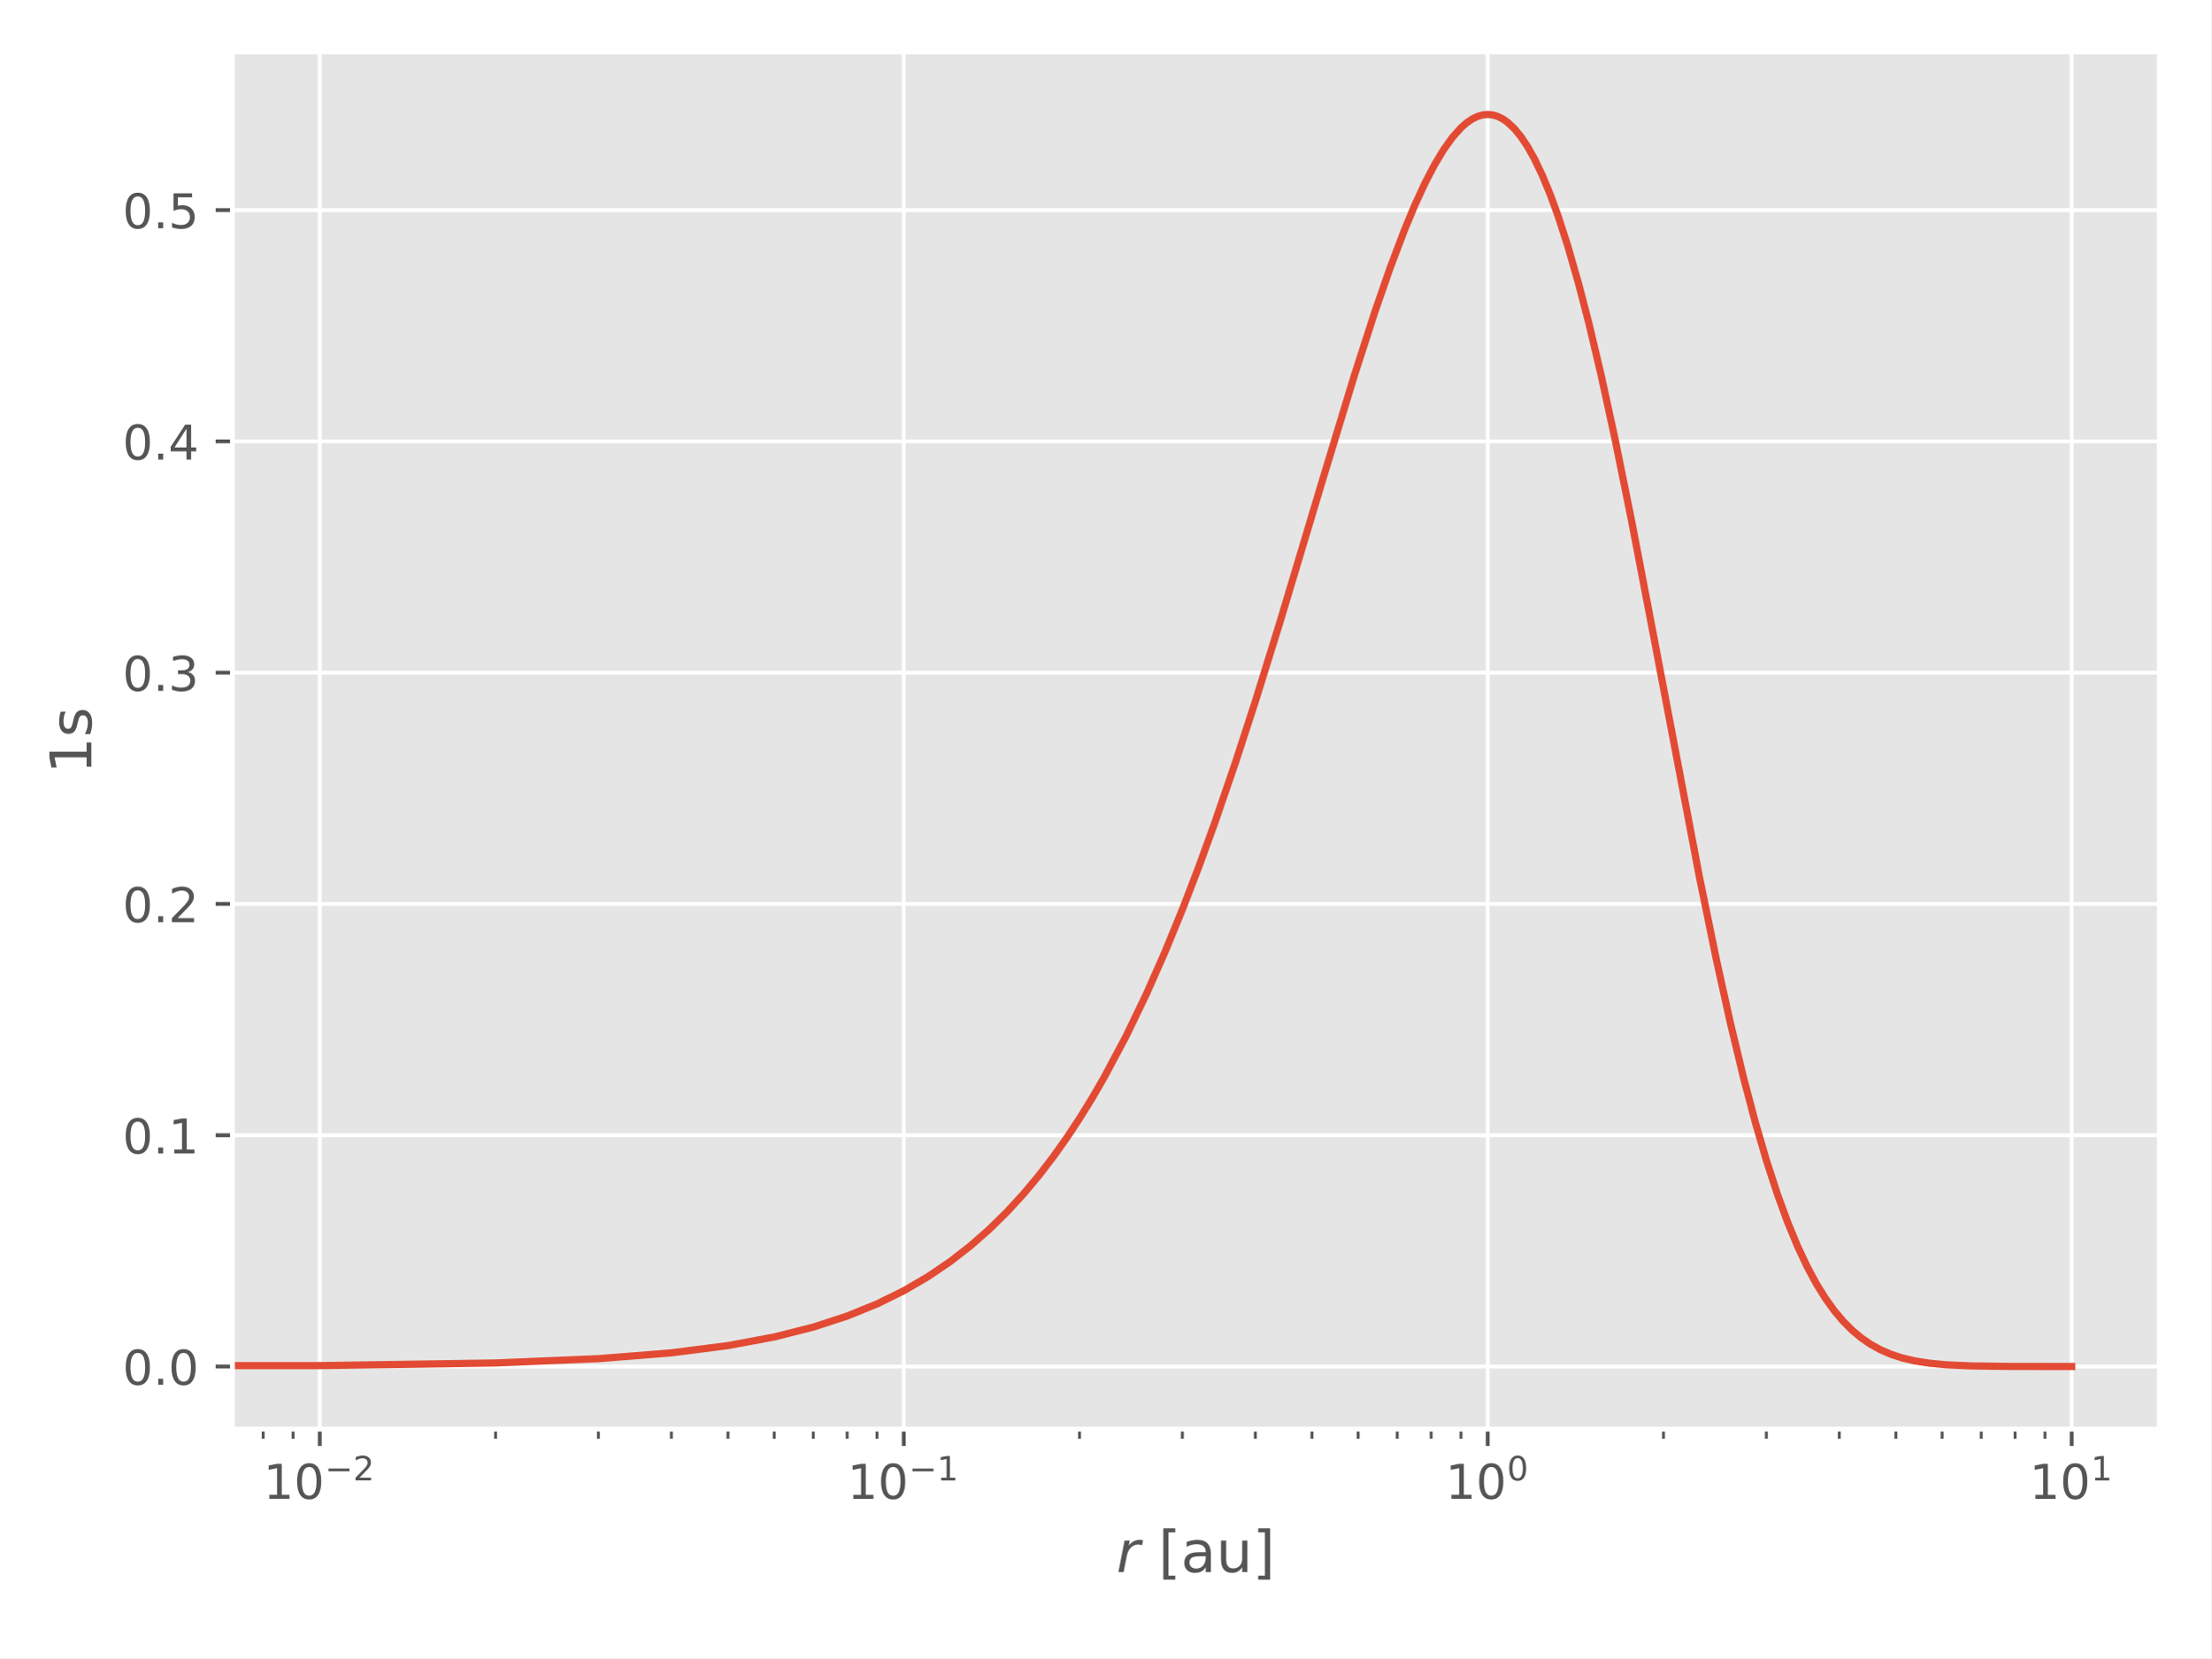
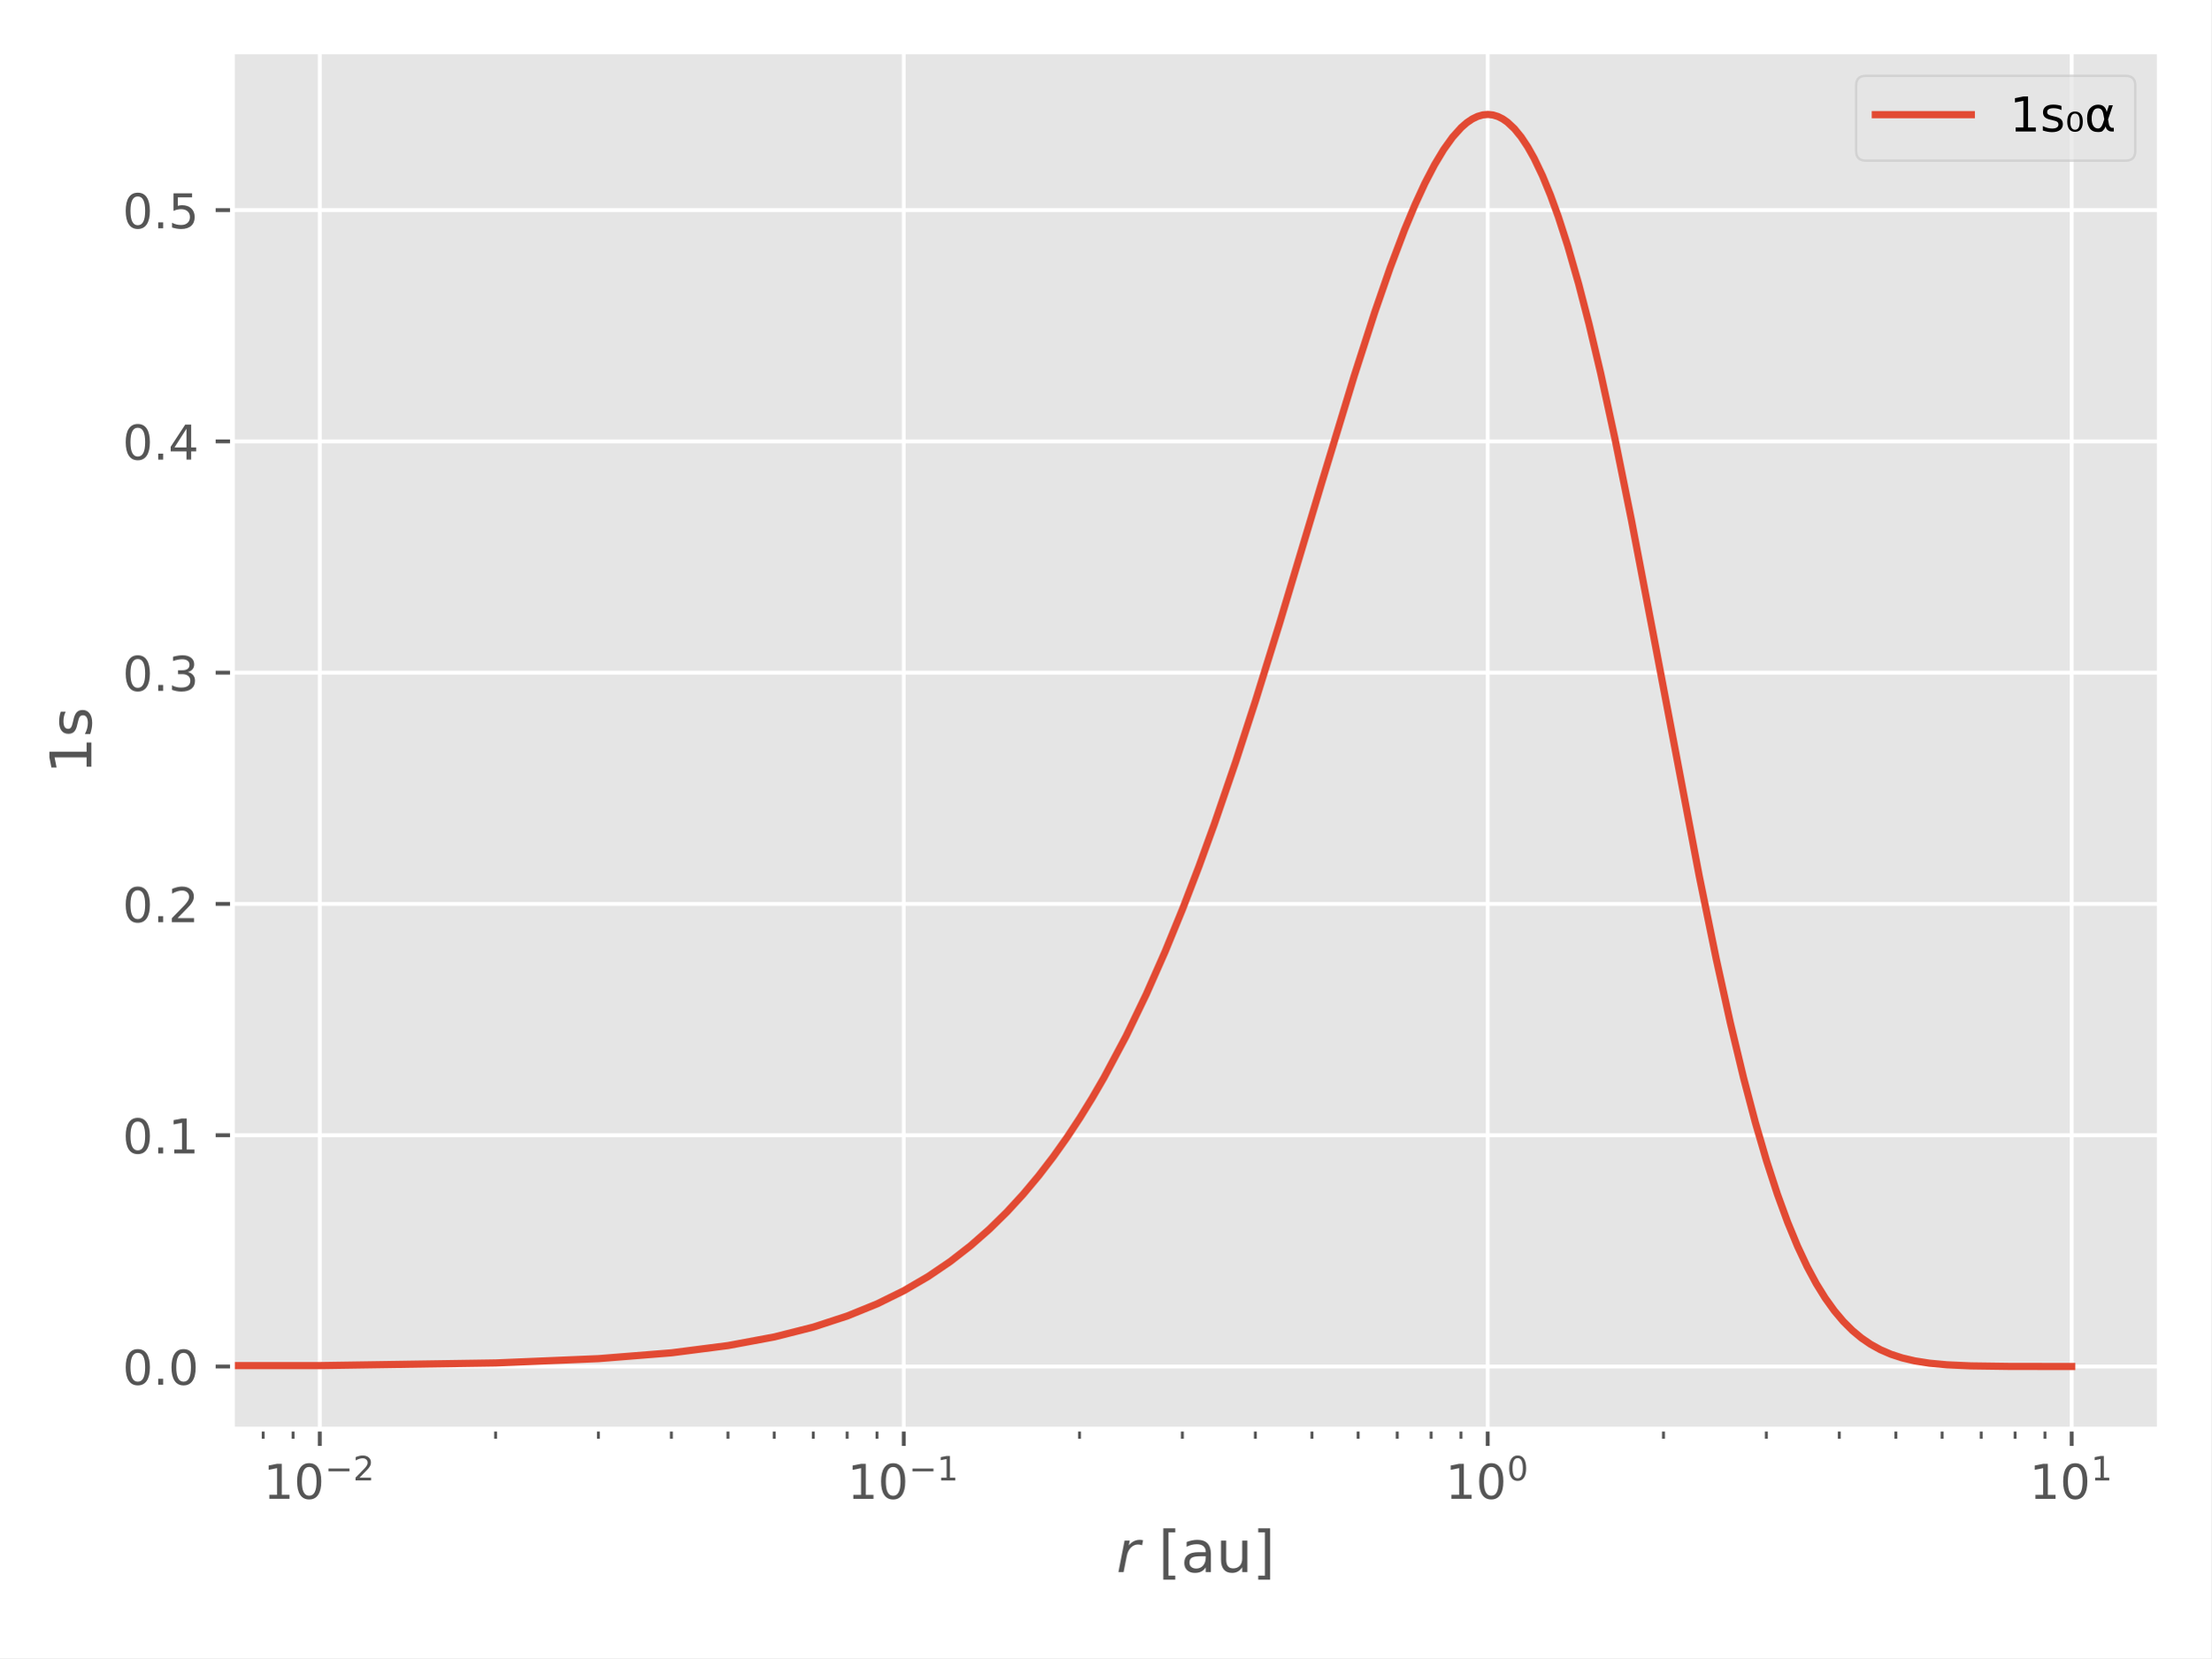
<svg xmlns="http://www.w3.org/2000/svg" xmlns:xlink="http://www.w3.org/1999/xlink" height="345.6pt" version="1.1" viewBox="0 0 460.8 345.6" width="460.8pt">
  <defs>
    <style type="text/css">
*{stroke-linecap:butt;stroke-linejoin:round;}
  </style>
  </defs>
  <g id="figure_1">
    <g id="patch_1">
      <path d="M 0 345.6  L 460.8 345.6  L 460.8 0  L 0 0  z " style="fill:#ffffff;" />
    </g>
    <g id="axes_1">
      <g id="patch_2">
        <path d="M 48.44 297.875  L 450 297.875  L 450 10.8  L 48.44 10.8  z " style="fill:#e5e5e5;" />
      </g>
      <g id="matplotlib.axis_1">
        <g id="xtick_1">
          <g id="line2d_1">
-             <path clip-path="url(#pd62b3d86e5)" d="M 66.64 297.875  L 66.64 10.8  " style="fill:none;stroke:#ffffff;stroke-linecap:square;stroke-width:0.8;" />
+             <path clip-path="url(#p623c0e02ce)" d="M 66.64 297.875  L 66.64 10.8  " style="fill:none;stroke:#ffffff;stroke-linecap:square;stroke-width:0.8;" />
          </g>
          <g id="line2d_2">
            <defs>
-               <path d="M 0 0  L 0 3.5  " id="m7429fa6e79" style="stroke:#555555;stroke-width:0.8;" />
-             </defs>
-             <g>
-               <use style="fill:#555555;stroke:#555555;stroke-width:0.8;" x="66.64" xlink:href="#m7429fa6e79" y="297.875" />
+               <path d="M 0 0  L 0 3.5  " id="m6a46d44a61" style="stroke:#555555;stroke-width:0.8;" />
+             </defs>
+             <g>
+               <use style="fill:#555555;stroke:#555555;stroke-width:0.8;" x="66.64" xlink:href="#m6a46d44a61" y="297.875" />
            </g>
          </g>
          <g id="text_1">
            <defs>
              <path d="M 12.406 8.297  L 28.516 8.297  L 28.516 63.922  L 10.984 60.406  L 10.984 69.391  L 28.422 72.906  L 38.281 72.906  L 38.281 8.297  L 54.391 8.297  L 54.391 0  L 12.406 0  z " id="DejaVuSans-49" />
              <path d="M 31.781 66.406  Q 24.172 66.406 20.328 58.906  Q 16.5 51.422 16.5 36.375  Q 16.5 21.391 20.328 13.891  Q 24.172 6.391 31.781 6.391  Q 39.453 6.391 43.281 13.891  Q 47.125 21.391 47.125 36.375  Q 47.125 51.422 43.281 58.906  Q 39.453 66.406 31.781 66.406  z M 31.781 74.219  Q 44.047 74.219 50.516 64.516  Q 56.984 54.828 56.984 36.375  Q 56.984 17.969 50.516 8.266  Q 44.047 -1.422 31.781 -1.422  Q 19.531 -1.422 13.062 8.266  Q 6.594 17.969 6.594 36.375  Q 6.594 54.828 13.062 64.516  Q 19.531 74.219 31.781 74.219  z " id="DejaVuSans-48" />
              <path d="M 10.594 35.5  L 73.188 35.5  L 73.188 27.203  L 10.594 27.203  z " id="DejaVuSans-8722" />
              <path d="M 19.188 8.297  L 53.609 8.297  L 53.609 0  L 7.328 0  L 7.328 8.297  Q 12.938 14.109 22.625 23.891  Q 32.328 33.688 34.812 36.531  Q 39.547 41.844 41.422 45.531  Q 43.312 49.219 43.312 52.781  Q 43.312 58.594 39.234 62.25  Q 35.156 65.922 28.609 65.922  Q 23.969 65.922 18.812 64.312  Q 13.672 62.703 7.812 59.422  L 7.812 69.391  Q 13.766 71.781 18.938 73  Q 24.125 74.219 28.422 74.219  Q 39.75 74.219 46.484 68.547  Q 53.219 62.891 53.219 53.422  Q 53.219 48.922 51.531 44.891  Q 49.859 40.875 45.406 35.406  Q 44.188 33.984 37.641 27.219  Q 31.109 20.453 19.188 8.297  z " id="DejaVuSans-50" />
            </defs>
            <g style="fill:#555555;" transform="translate(54.88985 312.4739)scale(0.1 -0.1)">
              <use transform="translate(0 0.765625)" xlink:href="#DejaVuSans-49" />
              <use transform="translate(63.62305 0.765625)" xlink:href="#DejaVuSans-48" />
              <use transform="translate(128.2031 39.04688)scale(0.7)" xlink:href="#DejaVuSans-8722" />
              <use transform="translate(186.8555 39.04688)scale(0.7)" xlink:href="#DejaVuSans-50" />
            </g>
          </g>
        </g>
        <g id="xtick_2">
          <g id="line2d_3">
-             <path clip-path="url(#pd62b3d86e5)" d="M 188.342 297.875  L 188.342 10.8  " style="fill:none;stroke:#ffffff;stroke-linecap:square;stroke-width:0.8;" />
+             <path clip-path="url(#p623c0e02ce)" d="M 188.342 297.875  L 188.342 10.8  " style="fill:none;stroke:#ffffff;stroke-linecap:square;stroke-width:0.8;" />
          </g>
          <g id="line2d_4">
            <g>
-               <use style="fill:#555555;stroke:#555555;stroke-width:0.8;" x="188.342" xlink:href="#m7429fa6e79" y="297.875" />
+               <use style="fill:#555555;stroke:#555555;stroke-width:0.8;" x="188.342" xlink:href="#m6a46d44a61" y="297.875" />
            </g>
          </g>
          <g id="text_2">
            <g style="fill:#555555;" transform="translate(176.5923 312.4739)scale(0.1 -0.1)">
              <use transform="translate(0 0.684375)" xlink:href="#DejaVuSans-49" />
              <use transform="translate(63.62305 0.684375)" xlink:href="#DejaVuSans-48" />
              <use transform="translate(128.2031 38.96563)scale(0.7)" xlink:href="#DejaVuSans-8722" />
              <use transform="translate(186.8555 38.96563)scale(0.7)" xlink:href="#DejaVuSans-49" />
            </g>
          </g>
        </g>
        <g id="xtick_3">
          <g id="line2d_5">
-             <path clip-path="url(#pd62b3d86e5)" d="M 310.045 297.875  L 310.045 10.8  " style="fill:none;stroke:#ffffff;stroke-linecap:square;stroke-width:0.8;" />
+             <path clip-path="url(#p623c0e02ce)" d="M 310.045 297.875  L 310.045 10.8  " style="fill:none;stroke:#ffffff;stroke-linecap:square;stroke-width:0.8;" />
          </g>
          <g id="line2d_6">
            <g>
-               <use style="fill:#555555;stroke:#555555;stroke-width:0.8;" x="310.045" xlink:href="#m7429fa6e79" y="297.875" />
+               <use style="fill:#555555;stroke:#555555;stroke-width:0.8;" x="310.045" xlink:href="#m6a46d44a61" y="297.875" />
            </g>
          </g>
          <g id="text_3">
            <g style="fill:#555555;" transform="translate(301.2448 312.4739)scale(0.1 -0.1)">
              <use transform="translate(0 0.765625)" xlink:href="#DejaVuSans-49" />
              <use transform="translate(63.62305 0.765625)" xlink:href="#DejaVuSans-48" />
              <use transform="translate(128.2031 39.04688)scale(0.7)" xlink:href="#DejaVuSans-48" />
            </g>
          </g>
        </g>
        <g id="xtick_4">
          <g id="line2d_7">
-             <path clip-path="url(#pd62b3d86e5)" d="M 431.747 297.875  L 431.747 10.8  " style="fill:none;stroke:#ffffff;stroke-linecap:square;stroke-width:0.8;" />
+             <path clip-path="url(#p623c0e02ce)" d="M 431.747 297.875  L 431.747 10.8  " style="fill:none;stroke:#ffffff;stroke-linecap:square;stroke-width:0.8;" />
          </g>
          <g id="line2d_8">
            <g>
-               <use style="fill:#555555;stroke:#555555;stroke-width:0.8;" x="431.747" xlink:href="#m7429fa6e79" y="297.875" />
+               <use style="fill:#555555;stroke:#555555;stroke-width:0.8;" x="431.747" xlink:href="#m6a46d44a61" y="297.875" />
            </g>
          </g>
          <g id="text_4">
            <g style="fill:#555555;" transform="translate(422.9473 312.4739)scale(0.1 -0.1)">
              <use transform="translate(0 0.684375)" xlink:href="#DejaVuSans-49" />
              <use transform="translate(63.62305 0.684375)" xlink:href="#DejaVuSans-48" />
              <use transform="translate(128.2031 38.96563)scale(0.7)" xlink:href="#DejaVuSans-49" />
            </g>
          </g>
        </g>
        <g id="xtick_5">
          <g id="line2d_9">
            <defs>
-               <path d="M 0 0  L 0 2  " id="m5a3685d565" style="stroke:#555555;stroke-width:0.6;" />
-             </defs>
-             <g>
-               <use style="fill:#555555;stroke:#555555;stroke-width:0.6;" x="54.846" xlink:href="#m5a3685d565" y="297.875" />
+               <path d="M 0 0  L 0 2  " id="m96c98c1417" style="stroke:#555555;stroke-width:0.6;" />
+             </defs>
+             <g>
+               <use style="fill:#555555;stroke:#555555;stroke-width:0.6;" x="54.846" xlink:href="#m96c98c1417" y="297.875" />
            </g>
          </g>
        </g>
        <g id="xtick_6">
          <g id="line2d_10">
            <g>
-               <use style="fill:#555555;stroke:#555555;stroke-width:0.6;" x="61.071" xlink:href="#m5a3685d565" y="297.875" />
+               <use style="fill:#555555;stroke:#555555;stroke-width:0.6;" x="61.071" xlink:href="#m96c98c1417" y="297.875" />
            </g>
          </g>
        </g>
        <g id="xtick_7">
          <g id="line2d_11">
            <g>
-               <use style="fill:#555555;stroke:#555555;stroke-width:0.6;" x="103.276" xlink:href="#m5a3685d565" y="297.875" />
+               <use style="fill:#555555;stroke:#555555;stroke-width:0.6;" x="103.276" xlink:href="#m96c98c1417" y="297.875" />
            </g>
          </g>
        </g>
        <g id="xtick_8">
          <g id="line2d_12">
            <g>
-               <use style="fill:#555555;stroke:#555555;stroke-width:0.6;" x="124.707" xlink:href="#m5a3685d565" y="297.875" />
+               <use style="fill:#555555;stroke:#555555;stroke-width:0.6;" x="124.707" xlink:href="#m96c98c1417" y="297.875" />
            </g>
          </g>
        </g>
        <g id="xtick_9">
          <g id="line2d_13">
            <g>
-               <use style="fill:#555555;stroke:#555555;stroke-width:0.6;" x="139.912" xlink:href="#m5a3685d565" y="297.875" />
+               <use style="fill:#555555;stroke:#555555;stroke-width:0.6;" x="139.912" xlink:href="#m96c98c1417" y="297.875" />
            </g>
          </g>
        </g>
        <g id="xtick_10">
          <g id="line2d_14">
            <g>
-               <use style="fill:#555555;stroke:#555555;stroke-width:0.6;" x="151.706" xlink:href="#m5a3685d565" y="297.875" />
+               <use style="fill:#555555;stroke:#555555;stroke-width:0.6;" x="151.706" xlink:href="#m96c98c1417" y="297.875" />
            </g>
          </g>
        </g>
        <g id="xtick_11">
          <g id="line2d_15">
            <g>
-               <use style="fill:#555555;stroke:#555555;stroke-width:0.6;" x="161.343" xlink:href="#m5a3685d565" y="297.875" />
+               <use style="fill:#555555;stroke:#555555;stroke-width:0.6;" x="161.343" xlink:href="#m96c98c1417" y="297.875" />
            </g>
          </g>
        </g>
        <g id="xtick_12">
          <g id="line2d_16">
            <g>
-               <use style="fill:#555555;stroke:#555555;stroke-width:0.6;" x="169.49" xlink:href="#m5a3685d565" y="297.875" />
+               <use style="fill:#555555;stroke:#555555;stroke-width:0.6;" x="169.49" xlink:href="#m96c98c1417" y="297.875" />
            </g>
          </g>
        </g>
        <g id="xtick_13">
          <g id="line2d_17">
            <g>
-               <use style="fill:#555555;stroke:#555555;stroke-width:0.6;" x="176.548" xlink:href="#m5a3685d565" y="297.875" />
+               <use style="fill:#555555;stroke:#555555;stroke-width:0.6;" x="176.548" xlink:href="#m96c98c1417" y="297.875" />
            </g>
          </g>
        </g>
        <g id="xtick_14">
          <g id="line2d_18">
            <g>
-               <use style="fill:#555555;stroke:#555555;stroke-width:0.6;" x="182.774" xlink:href="#m5a3685d565" y="297.875" />
+               <use style="fill:#555555;stroke:#555555;stroke-width:0.6;" x="182.774" xlink:href="#m96c98c1417" y="297.875" />
            </g>
          </g>
        </g>
        <g id="xtick_15">
          <g id="line2d_19">
            <g>
-               <use style="fill:#555555;stroke:#555555;stroke-width:0.6;" x="224.978" xlink:href="#m5a3685d565" y="297.875" />
+               <use style="fill:#555555;stroke:#555555;stroke-width:0.6;" x="224.978" xlink:href="#m96c98c1417" y="297.875" />
            </g>
          </g>
        </g>
        <g id="xtick_16">
          <g id="line2d_20">
            <g>
-               <use style="fill:#555555;stroke:#555555;stroke-width:0.6;" x="246.409" xlink:href="#m5a3685d565" y="297.875" />
+               <use style="fill:#555555;stroke:#555555;stroke-width:0.6;" x="246.409" xlink:href="#m96c98c1417" y="297.875" />
            </g>
          </g>
        </g>
        <g id="xtick_17">
          <g id="line2d_21">
            <g>
-               <use style="fill:#555555;stroke:#555555;stroke-width:0.6;" x="261.615" xlink:href="#m5a3685d565" y="297.875" />
+               <use style="fill:#555555;stroke:#555555;stroke-width:0.6;" x="261.615" xlink:href="#m96c98c1417" y="297.875" />
            </g>
          </g>
        </g>
        <g id="xtick_18">
          <g id="line2d_22">
            <g>
-               <use style="fill:#555555;stroke:#555555;stroke-width:0.6;" x="273.409" xlink:href="#m5a3685d565" y="297.875" />
+               <use style="fill:#555555;stroke:#555555;stroke-width:0.6;" x="273.409" xlink:href="#m96c98c1417" y="297.875" />
            </g>
          </g>
        </g>
        <g id="xtick_19">
          <g id="line2d_23">
            <g>
-               <use style="fill:#555555;stroke:#555555;stroke-width:0.6;" x="283.045" xlink:href="#m5a3685d565" y="297.875" />
+               <use style="fill:#555555;stroke:#555555;stroke-width:0.6;" x="283.045" xlink:href="#m96c98c1417" y="297.875" />
            </g>
          </g>
        </g>
        <g id="xtick_20">
          <g id="line2d_24">
            <g>
-               <use style="fill:#555555;stroke:#555555;stroke-width:0.6;" x="291.193" xlink:href="#m5a3685d565" y="297.875" />
+               <use style="fill:#555555;stroke:#555555;stroke-width:0.6;" x="291.193" xlink:href="#m96c98c1417" y="297.875" />
            </g>
          </g>
        </g>
        <g id="xtick_21">
          <g id="line2d_25">
            <g>
-               <use style="fill:#555555;stroke:#555555;stroke-width:0.6;" x="298.251" xlink:href="#m5a3685d565" y="297.875" />
+               <use style="fill:#555555;stroke:#555555;stroke-width:0.6;" x="298.251" xlink:href="#m96c98c1417" y="297.875" />
            </g>
          </g>
        </g>
        <g id="xtick_22">
          <g id="line2d_26">
            <g>
-               <use style="fill:#555555;stroke:#555555;stroke-width:0.6;" x="304.476" xlink:href="#m5a3685d565" y="297.875" />
+               <use style="fill:#555555;stroke:#555555;stroke-width:0.6;" x="304.476" xlink:href="#m96c98c1417" y="297.875" />
            </g>
          </g>
        </g>
        <g id="xtick_23">
          <g id="line2d_27">
            <g>
-               <use style="fill:#555555;stroke:#555555;stroke-width:0.6;" x="346.681" xlink:href="#m5a3685d565" y="297.875" />
+               <use style="fill:#555555;stroke:#555555;stroke-width:0.6;" x="346.681" xlink:href="#m96c98c1417" y="297.875" />
            </g>
          </g>
        </g>
        <g id="xtick_24">
          <g id="line2d_28">
            <g>
-               <use style="fill:#555555;stroke:#555555;stroke-width:0.6;" x="368.112" xlink:href="#m5a3685d565" y="297.875" />
+               <use style="fill:#555555;stroke:#555555;stroke-width:0.6;" x="368.112" xlink:href="#m96c98c1417" y="297.875" />
            </g>
          </g>
        </g>
        <g id="xtick_25">
          <g id="line2d_29">
            <g>
-               <use style="fill:#555555;stroke:#555555;stroke-width:0.6;" x="383.317" xlink:href="#m5a3685d565" y="297.875" />
+               <use style="fill:#555555;stroke:#555555;stroke-width:0.6;" x="383.317" xlink:href="#m96c98c1417" y="297.875" />
            </g>
          </g>
        </g>
        <g id="xtick_26">
          <g id="line2d_30">
            <g>
-               <use style="fill:#555555;stroke:#555555;stroke-width:0.6;" x="395.111" xlink:href="#m5a3685d565" y="297.875" />
+               <use style="fill:#555555;stroke:#555555;stroke-width:0.6;" x="395.111" xlink:href="#m96c98c1417" y="297.875" />
            </g>
          </g>
        </g>
        <g id="xtick_27">
          <g id="line2d_31">
            <g>
-               <use style="fill:#555555;stroke:#555555;stroke-width:0.6;" x="404.748" xlink:href="#m5a3685d565" y="297.875" />
+               <use style="fill:#555555;stroke:#555555;stroke-width:0.6;" x="404.748" xlink:href="#m96c98c1417" y="297.875" />
            </g>
          </g>
        </g>
        <g id="xtick_28">
          <g id="line2d_32">
            <g>
-               <use style="fill:#555555;stroke:#555555;stroke-width:0.6;" x="412.895" xlink:href="#m5a3685d565" y="297.875" />
+               <use style="fill:#555555;stroke:#555555;stroke-width:0.6;" x="412.895" xlink:href="#m96c98c1417" y="297.875" />
            </g>
          </g>
        </g>
        <g id="xtick_29">
          <g id="line2d_33">
            <g>
-               <use style="fill:#555555;stroke:#555555;stroke-width:0.6;" x="419.953" xlink:href="#m5a3685d565" y="297.875" />
+               <use style="fill:#555555;stroke:#555555;stroke-width:0.6;" x="419.953" xlink:href="#m96c98c1417" y="297.875" />
            </g>
          </g>
        </g>
        <g id="xtick_30">
          <g id="line2d_34">
            <g>
-               <use style="fill:#555555;stroke:#555555;stroke-width:0.6;" x="426.178" xlink:href="#m5a3685d565" y="297.875" />
+               <use style="fill:#555555;stroke:#555555;stroke-width:0.6;" x="426.178" xlink:href="#m96c98c1417" y="297.875" />
            </g>
          </g>
        </g>
        <g id="text_5">
          <defs>
            <path d="M 44.578 46.391  Q 43.219 47.125 41.453 47.516  Q 39.703 47.906 37.703 47.906  Q 30.516 47.906 25.141 42.453  Q 19.781 37.016 18.016 27.875  L 12.5 0  L 3.516 0  L 14.203 54.688  L 23.188 54.688  L 21.484 46.188  Q 25.047 50.922 30 53.453  Q 34.969 56 40.578 56  Q 42.047 56 43.453 55.828  Q 44.875 55.672 46.297 55.281  z " id="DejaVuSans-Oblique-114" />
            <path id="DejaVuSans-32" />
            <path d="M 8.594 75.984  L 29.297 75.984  L 29.297 69  L 17.578 69  L 17.578 -6.203  L 29.297 -6.203  L 29.297 -13.188  L 8.594 -13.188  z " id="DejaVuSans-91" />
            <path d="M 34.281 27.484  Q 23.391 27.484 19.188 25  Q 14.984 22.516 14.984 16.5  Q 14.984 11.719 18.141 8.906  Q 21.297 6.109 26.703 6.109  Q 34.188 6.109 38.703 11.406  Q 43.219 16.703 43.219 25.484  L 43.219 27.484  z M 52.203 31.203  L 52.203 0  L 43.219 0  L 43.219 8.297  Q 40.141 3.328 35.547 0.953  Q 30.953 -1.422 24.312 -1.422  Q 15.922 -1.422 10.953 3.297  Q 6 8.016 6 15.922  Q 6 25.141 12.172 29.828  Q 18.359 34.516 30.609 34.516  L 43.219 34.516  L 43.219 35.406  Q 43.219 41.609 39.141 45  Q 35.062 48.391 27.688 48.391  Q 23 48.391 18.547 47.266  Q 14.109 46.141 10.016 43.891  L 10.016 52.203  Q 14.938 54.109 19.578 55.047  Q 24.219 56 28.609 56  Q 40.484 56 46.344 49.844  Q 52.203 43.703 52.203 31.203  z " id="DejaVuSans-97" />
            <path d="M 8.5 21.578  L 8.5 54.688  L 17.484 54.688  L 17.484 21.922  Q 17.484 14.156 20.5 10.266  Q 23.531 6.391 29.594 6.391  Q 36.859 6.391 41.078 11.031  Q 45.312 15.672 45.312 23.688  L 45.312 54.688  L 54.297 54.688  L 54.297 0  L 45.312 0  L 45.312 8.406  Q 42.047 3.422 37.719 1  Q 33.406 -1.422 27.688 -1.422  Q 18.266 -1.422 13.375 4.438  Q 8.5 10.297 8.5 21.578  z M 31.109 56  z " id="DejaVuSans-117" />
            <path d="M 30.422 75.984  L 30.422 -13.188  L 9.719 -13.188  L 9.719 -6.203  L 21.391 -6.203  L 21.391 69  L 9.719 69  L 9.719 75.984  z " id="DejaVuSans-93" />
          </defs>
          <g style="fill:#555555;" transform="translate(232.66 327.6717)scale(0.12 -0.12)">
            <use transform="translate(0 0.015625)" xlink:href="#DejaVuSans-Oblique-114" />
            <use transform="translate(41.11328 0.015625)" xlink:href="#DejaVuSans-32" />
            <use transform="translate(72.90039 0.015625)" xlink:href="#DejaVuSans-91" />
            <use transform="translate(111.9141 0.015625)" xlink:href="#DejaVuSans-97" />
            <use transform="translate(173.1934 0.015625)" xlink:href="#DejaVuSans-117" />
            <use transform="translate(236.5723 0.015625)" xlink:href="#DejaVuSans-93" />
          </g>
        </g>
      </g>
      <g id="matplotlib.axis_2">
        <g id="ytick_1">
          <g id="line2d_35">
-             <path clip-path="url(#pd62b3d86e5)" d="M 48.44 284.827  L 450 284.827  " style="fill:none;stroke:#ffffff;stroke-linecap:square;stroke-width:0.8;" />
+             <path clip-path="url(#p623c0e02ce)" d="M 48.44 284.827  L 450 284.827  " style="fill:none;stroke:#ffffff;stroke-linecap:square;stroke-width:0.8;" />
          </g>
          <g id="line2d_36">
            <defs>
-               <path d="M 0 0  L -3.5 0  " id="mc17f3d3760" style="stroke:#555555;stroke-width:0.8;" />
-             </defs>
-             <g>
-               <use style="fill:#555555;stroke:#555555;stroke-width:0.8;" x="48.44" xlink:href="#mc17f3d3760" y="284.827" />
+               <path d="M 0 0  L -3.5 0  " id="md4182794d0" style="stroke:#555555;stroke-width:0.8;" />
+             </defs>
+             <g>
+               <use style="fill:#555555;stroke:#555555;stroke-width:0.8;" x="48.44" xlink:href="#md4182794d0" y="284.827" />
            </g>
          </g>
          <g id="text_6">
            <defs>
              <path d="M 10.688 12.406  L 21 12.406  L 21 0  L 10.688 0  z " id="DejaVuSans-46" />
            </defs>
            <g style="fill:#555555;" transform="translate(25.53687 288.6258)scale(0.1 -0.1)">
              <use xlink:href="#DejaVuSans-48" />
              <use x="63.623" xlink:href="#DejaVuSans-46" />
              <use x="95.41" xlink:href="#DejaVuSans-48" />
            </g>
          </g>
        </g>
        <g id="ytick_2">
          <g id="line2d_37">
-             <path clip-path="url(#pd62b3d86e5)" d="M 48.44 236.618  L 450 236.618  " style="fill:none;stroke:#ffffff;stroke-linecap:square;stroke-width:0.8;" />
+             <path clip-path="url(#p623c0e02ce)" d="M 48.44 236.618  L 450 236.618  " style="fill:none;stroke:#ffffff;stroke-linecap:square;stroke-width:0.8;" />
          </g>
          <g id="line2d_38">
            <g>
-               <use style="fill:#555555;stroke:#555555;stroke-width:0.8;" x="48.44" xlink:href="#mc17f3d3760" y="236.618" />
+               <use style="fill:#555555;stroke:#555555;stroke-width:0.8;" x="48.44" xlink:href="#md4182794d0" y="236.618" />
            </g>
          </g>
          <g id="text_7">
            <g style="fill:#555555;" transform="translate(25.53687 240.417)scale(0.1 -0.1)">
              <use xlink:href="#DejaVuSans-48" />
              <use x="63.623" xlink:href="#DejaVuSans-46" />
              <use x="95.41" xlink:href="#DejaVuSans-49" />
            </g>
          </g>
        </g>
        <g id="ytick_3">
          <g id="line2d_39">
-             <path clip-path="url(#pd62b3d86e5)" d="M 48.44 188.409  L 450 188.409  " style="fill:none;stroke:#ffffff;stroke-linecap:square;stroke-width:0.8;" />
+             <path clip-path="url(#p623c0e02ce)" d="M 48.44 188.409  L 450 188.409  " style="fill:none;stroke:#ffffff;stroke-linecap:square;stroke-width:0.8;" />
          </g>
          <g id="line2d_40">
            <g>
-               <use style="fill:#555555;stroke:#555555;stroke-width:0.8;" x="48.44" xlink:href="#mc17f3d3760" y="188.409" />
+               <use style="fill:#555555;stroke:#555555;stroke-width:0.8;" x="48.44" xlink:href="#md4182794d0" y="188.409" />
            </g>
          </g>
          <g id="text_8">
            <g style="fill:#555555;" transform="translate(25.53687 192.2082)scale(0.1 -0.1)">
              <use xlink:href="#DejaVuSans-48" />
              <use x="63.623" xlink:href="#DejaVuSans-46" />
              <use x="95.41" xlink:href="#DejaVuSans-50" />
            </g>
          </g>
        </g>
        <g id="ytick_4">
          <g id="line2d_41">
-             <path clip-path="url(#pd62b3d86e5)" d="M 48.44 140.2  L 450 140.2  " style="fill:none;stroke:#ffffff;stroke-linecap:square;stroke-width:0.8;" />
+             <path clip-path="url(#p623c0e02ce)" d="M 48.44 140.2  L 450 140.2  " style="fill:none;stroke:#ffffff;stroke-linecap:square;stroke-width:0.8;" />
          </g>
          <g id="line2d_42">
            <g>
-               <use style="fill:#555555;stroke:#555555;stroke-width:0.8;" x="48.44" xlink:href="#mc17f3d3760" y="140.2" />
+               <use style="fill:#555555;stroke:#555555;stroke-width:0.8;" x="48.44" xlink:href="#md4182794d0" y="140.2" />
            </g>
          </g>
          <g id="text_9">
            <defs>
              <path d="M 40.578 39.312  Q 47.656 37.797 51.625 33  Q 55.609 28.219 55.609 21.188  Q 55.609 10.406 48.188 4.484  Q 40.766 -1.422 27.094 -1.422  Q 22.516 -1.422 17.656 -0.516  Q 12.797 0.391 7.625 2.203  L 7.625 11.719  Q 11.719 9.328 16.594 8.109  Q 21.484 6.891 26.812 6.891  Q 36.078 6.891 40.938 10.547  Q 45.797 14.203 45.797 21.188  Q 45.797 27.641 41.281 31.266  Q 36.766 34.906 28.719 34.906  L 20.219 34.906  L 20.219 43.016  L 29.109 43.016  Q 36.375 43.016 40.234 45.922  Q 44.094 48.828 44.094 54.297  Q 44.094 59.906 40.109 62.906  Q 36.141 65.922 28.719 65.922  Q 24.656 65.922 20.016 65.031  Q 15.375 64.156 9.812 62.312  L 9.812 71.094  Q 15.438 72.656 20.344 73.438  Q 25.25 74.219 29.594 74.219  Q 40.828 74.219 47.359 69.109  Q 53.906 64.016 53.906 55.328  Q 53.906 49.266 50.438 45.094  Q 46.969 40.922 40.578 39.312  z " id="DejaVuSans-51" />
            </defs>
            <g style="fill:#555555;" transform="translate(25.53687 143.9994)scale(0.1 -0.1)">
              <use xlink:href="#DejaVuSans-48" />
              <use x="63.623" xlink:href="#DejaVuSans-46" />
              <use x="95.41" xlink:href="#DejaVuSans-51" />
            </g>
          </g>
        </g>
        <g id="ytick_5">
          <g id="line2d_43">
-             <path clip-path="url(#pd62b3d86e5)" d="M 48.44 91.991  L 450 91.991  " style="fill:none;stroke:#ffffff;stroke-linecap:square;stroke-width:0.8;" />
+             <path clip-path="url(#p623c0e02ce)" d="M 48.44 91.991  L 450 91.991  " style="fill:none;stroke:#ffffff;stroke-linecap:square;stroke-width:0.8;" />
          </g>
          <g id="line2d_44">
            <g>
-               <use style="fill:#555555;stroke:#555555;stroke-width:0.8;" x="48.44" xlink:href="#mc17f3d3760" y="91.991" />
+               <use style="fill:#555555;stroke:#555555;stroke-width:0.8;" x="48.44" xlink:href="#md4182794d0" y="91.991" />
            </g>
          </g>
          <g id="text_10">
            <defs>
              <path d="M 37.797 64.312  L 12.891 25.391  L 37.797 25.391  z M 35.203 72.906  L 47.609 72.906  L 47.609 25.391  L 58.016 25.391  L 58.016 17.188  L 47.609 17.188  L 47.609 0  L 37.797 0  L 37.797 17.188  L 4.891 17.188  L 4.891 26.703  z " id="DejaVuSans-52" />
            </defs>
            <g style="fill:#555555;" transform="translate(25.53687 95.79055)scale(0.1 -0.1)">
              <use xlink:href="#DejaVuSans-48" />
              <use x="63.623" xlink:href="#DejaVuSans-46" />
              <use x="95.41" xlink:href="#DejaVuSans-52" />
            </g>
          </g>
        </g>
        <g id="ytick_6">
          <g id="line2d_45">
-             <path clip-path="url(#pd62b3d86e5)" d="M 48.44 43.783  L 450 43.783  " style="fill:none;stroke:#ffffff;stroke-linecap:square;stroke-width:0.8;" />
+             <path clip-path="url(#p623c0e02ce)" d="M 48.44 43.783  L 450 43.783  " style="fill:none;stroke:#ffffff;stroke-linecap:square;stroke-width:0.8;" />
          </g>
          <g id="line2d_46">
            <g>
-               <use style="fill:#555555;stroke:#555555;stroke-width:0.8;" x="48.44" xlink:href="#mc17f3d3760" y="43.783" />
+               <use style="fill:#555555;stroke:#555555;stroke-width:0.8;" x="48.44" xlink:href="#md4182794d0" y="43.783" />
            </g>
          </g>
          <g id="text_11">
            <defs>
              <path d="M 10.797 72.906  L 49.516 72.906  L 49.516 64.594  L 19.828 64.594  L 19.828 46.734  Q 21.969 47.469 24.109 47.828  Q 26.266 48.188 28.422 48.188  Q 40.625 48.188 47.75 41.5  Q 54.891 34.812 54.891 23.391  Q 54.891 11.625 47.562 5.094  Q 40.234 -1.422 26.906 -1.422  Q 22.312 -1.422 17.547 -0.641  Q 12.797 0.141 7.719 1.703  L 7.719 11.625  Q 12.109 9.234 16.797 8.062  Q 21.484 6.891 26.703 6.891  Q 35.156 6.891 40.078 11.328  Q 45.016 15.766 45.016 23.391  Q 45.016 31 40.078 35.438  Q 35.156 39.891 26.703 39.891  Q 22.75 39.891 18.812 39.016  Q 14.891 38.141 10.797 36.281  z " id="DejaVuSans-53" />
            </defs>
            <g style="fill:#555555;" transform="translate(25.53687 47.58172)scale(0.1 -0.1)">
              <use xlink:href="#DejaVuSans-48" />
              <use x="63.623" xlink:href="#DejaVuSans-46" />
              <use x="95.41" xlink:href="#DejaVuSans-53" />
            </g>
          </g>
        </g>
        <g id="text_12">
          <defs>
            <path d="M 44.281 53.078  L 44.281 44.578  Q 40.484 46.531 36.375 47.5  Q 32.281 48.484 27.875 48.484  Q 21.188 48.484 17.844 46.438  Q 14.5 44.391 14.5 40.281  Q 14.5 37.156 16.891 35.375  Q 19.281 33.594 26.516 31.984  L 29.594 31.297  Q 39.156 29.25 43.188 25.516  Q 47.219 21.781 47.219 15.094  Q 47.219 7.469 41.188 3.016  Q 35.156 -1.422 24.609 -1.422  Q 20.219 -1.422 15.453 -0.562  Q 10.688 0.297 5.422 2  L 5.422 11.281  Q 10.406 8.688 15.234 7.391  Q 20.062 6.109 24.812 6.109  Q 31.156 6.109 34.562 8.281  Q 37.984 10.453 37.984 14.406  Q 37.984 18.062 35.516 20.016  Q 33.062 21.969 24.703 23.781  L 21.578 24.516  Q 13.234 26.266 9.516 29.906  Q 5.812 33.547 5.812 39.891  Q 5.812 47.609 11.281 51.797  Q 16.75 56 26.812 56  Q 31.781 56 36.172 55.266  Q 40.578 54.547 44.281 53.078  z " id="DejaVuSans-115" />
          </defs>
          <g style="fill:#555555;" transform="translate(19.04125 161.2809)rotate(-90)scale(0.12 -0.12)">
            <use xlink:href="#DejaVuSans-49" />
            <use x="63.623" xlink:href="#DejaVuSans-115" />
          </g>
        </g>
      </g>
      <g id="line2d_47">
-         <path clip-path="url(#pd62b3d86e5)" d="M -1 284.637  L 66.693 284.637  L 103.329 284.084  L 124.76 283.189  L 139.965 281.973  L 151.759 280.456  L 161.396 278.658  L 169.543 276.597  L 176.601 274.29  L 182.826 271.756  L 188.395 269.01  L 193.433 266.068  L 198.032 262.944  L 202.262 259.655  L 206.179 256.212  L 209.826 252.629  L 213.237 248.919  L 216.441 245.094  L 219.462 241.165  L 222.32 237.143  L 225.031 233.038  L 227.61 228.862  L 230.069 224.622  L 234.668 215.991  L 238.898 207.211  L 242.815 198.344  L 246.462 189.444  L 249.873 180.562  L 253.078 171.742  L 257.547 158.712  L 261.667 146.024  L 266.705 129.8  L 275.535 100.346  L 282.21 78.391  L 286.509 65.057  L 289.714 55.82  L 292.735 47.844  L 294.892 42.673  L 296.965 38.181  L 298.96 34.348  L 300.882 31.153  L 302.737 28.572  L 304.529 26.58  L 305.691 25.566  L 306.827 24.795  L 307.94 24.257  L 309.03 23.944  L 310.098 23.849  L 311.144 23.962  L 312.171 24.276  L 313.177 24.782  L 314.165 25.472  L 315.614 26.833  L 317.023 28.562  L 318.396 30.632  L 319.734 33.016  L 321.467 36.641  L 323.145 40.723  L 324.772 45.206  L 326.737 51.296  L 329.002 59.191  L 331.175 67.586  L 333.601 77.834  L 336.566 91.442  L 339.977 108.288  L 344.576 132.315  L 354.121 182.554  L 357.675 199.897  L 360.601 213.144  L 363.373 224.676  L 365.823 233.955  L 368.165 241.98  L 370.407 248.874  L 372.558 254.762  L 374.624 259.767  L 376.613 263.999  L 378.53 267.564  L 380.38 270.555  L 382.302 273.23  L 384.157 275.428  L 386.074 277.342  L 387.925 278.882  L 389.83 280.189  L 391.894 281.33  L 394.096 282.28  L 396.418 283.037  L 399.036 283.653  L 402.09 284.133  L 405.761 284.476  L 410.712 284.7  L 418.668 284.808  L 431.747 284.827  L 431.747 284.827  " style="fill:none;stroke:#e24a33;stroke-linecap:square;stroke-width:1.5;" />
+         <path clip-path="url(#p623c0e02ce)" d="M -1 284.637  L 66.693 284.637  L 103.329 284.084  L 124.76 283.189  L 139.965 281.973  L 151.759 280.456  L 161.396 278.658  L 169.543 276.597  L 176.601 274.29  L 182.826 271.756  L 188.395 269.01  L 193.433 266.068  L 198.032 262.944  L 202.262 259.655  L 206.179 256.212  L 209.826 252.629  L 213.237 248.919  L 216.441 245.094  L 219.462 241.165  L 222.32 237.143  L 225.031 233.038  L 227.61 228.862  L 230.069 224.622  L 234.668 215.991  L 238.898 207.211  L 242.815 198.344  L 246.462 189.444  L 249.873 180.562  L 253.078 171.742  L 257.547 158.712  L 261.667 146.024  L 266.705 129.8  L 275.535 100.346  L 282.21 78.391  L 286.509 65.057  L 289.714 55.82  L 292.735 47.844  L 294.892 42.673  L 296.965 38.181  L 298.96 34.348  L 300.882 31.153  L 302.737 28.572  L 304.529 26.58  L 305.691 25.566  L 306.827 24.795  L 307.94 24.257  L 309.03 23.944  L 310.098 23.849  L 311.144 23.962  L 312.171 24.276  L 313.177 24.782  L 314.165 25.472  L 315.614 26.833  L 317.023 28.562  L 318.396 30.632  L 319.734 33.016  L 321.467 36.641  L 323.145 40.723  L 324.772 45.206  L 326.737 51.296  L 329.002 59.191  L 331.175 67.586  L 333.601 77.834  L 336.566 91.442  L 339.977 108.288  L 344.576 132.315  L 354.121 182.554  L 357.675 199.897  L 360.601 213.144  L 363.373 224.676  L 365.823 233.955  L 368.165 241.98  L 370.407 248.874  L 372.558 254.762  L 374.624 259.767  L 376.613 263.999  L 378.53 267.564  L 380.38 270.555  L 382.302 273.23  L 384.157 275.428  L 386.074 277.342  L 387.925 278.882  L 389.83 280.189  L 391.894 281.33  L 394.096 282.28  L 396.418 283.037  L 399.036 283.653  L 402.09 284.133  L 405.761 284.476  L 410.712 284.7  L 418.668 284.808  L 431.747 284.827  L 431.747 284.827  " style="fill:none;stroke:#e24a33;stroke-linecap:square;stroke-width:1.5;" />
      </g>
      <g id="patch_3">
        <path d="M 48.44 297.875  L 48.44 10.8  " style="fill:none;stroke:#ffffff;stroke-linecap:square;stroke-linejoin:miter;" />
      </g>
      <g id="patch_4">
        <path d="M 450 297.875  L 450 10.8  " style="fill:none;stroke:#ffffff;stroke-linecap:square;stroke-linejoin:miter;" />
      </g>
      <g id="patch_5">
        <path d="M 48.44 297.875  L 450 297.875  " style="fill:none;stroke:#ffffff;stroke-linecap:square;stroke-linejoin:miter;" />
      </g>
      <g id="patch_6">
        <path d="M 48.44 10.8  L 450 10.8  " style="fill:none;stroke:#ffffff;stroke-linecap:square;stroke-linejoin:miter;" />
+       </g>
+       <g id="legend_1">
+         <g id="patch_7">
+           <path d="M 388.827 33.478  L 443 33.478  Q 445 33.478 445 31.478  L 445 17.8  Q 445 15.8 443 15.8  L 388.827 15.8  Q 386.827 15.8 386.827 17.8  L 386.827 31.478  Q 386.827 33.478 388.827 33.478  z " style="fill:#e5e5e5;opacity:0.75;stroke:#cccccc;stroke-linejoin:miter;stroke-width:0.5;" />
+         </g>
+         <g id="line2d_48">
+           <path d="M 390.827 23.898  L 410.827 23.898  " style="fill:none;stroke:#e24a33;stroke-linecap:square;stroke-width:1.5;" />
+         </g>
+         <g id="line2d_49" />
+         <g id="text_13">
+           <defs>
+             <path d="M 27.828 33.047  Q 25.391 37.25 20.453 37.25  Q 15.531 37.25 13.094 33.047  Q 10.594 28.844 10.594 20.453  Q 10.594 12 13.094 7.812  Q 15.531 3.609 20.453 3.609  Q 25.391 3.609 27.828 7.812  Q 30.328 12 30.328 20.453  Q 30.328 28.844 27.828 33.047  z M 20.453 41.594  Q 28.328 41.594 32.469 36.172  Q 36.625 30.75 36.625 20.453  Q 36.625 10.094 32.469 4.672  Q 28.328 -0.734 20.453 -0.734  Q 12.547 -0.734 8.391 4.672  Q 4.25 10.094 4.25 20.453  Q 4.25 30.75 8.391 36.172  Q 12.547 41.594 20.453 41.594  z " id="DejaVuSans-8320" />
+             <path d="M 41.312 25.438  L 39.156 36.719  Q 36.969 48.297 28.266 48.297  Q 21.734 48.297 18.75 42.922  Q 14.984 36.188 14.984 27.297  Q 14.984 16.547 18.656 11.422  Q 22.359 6.203 28.266 6.203  Q 34.812 6.203 38.328 16.609  z M 46.344 40.375  L 51.172 54.688  L 59.188 54.688  L 49.172 25.047  L 51.125 14.359  Q 51.562 11.969 53.266 9.969  Q 55.281 7.625 56.844 7.625  L 61.141 7.625  L 61.141 0  L 55.766 0  Q 51.172 0 47.078 4.109  Q 45.062 6.156 44.234 10.453  Q 42 5.031 37.406 0.781  Q 35.25 -1.219 28.266 -1.219  Q 16.797 -1.219 11.234 6.203  Q 5.516 13.875 5.516 27.297  Q 5.516 41.656 11.719 48.391  Q 18.609 55.906 28.266 55.906  Q 43.453 55.906 46.344 40.375  z " id="DejaVuSans-945" />
+           </defs>
+           <g transform="translate(418.8266 27.39844)scale(0.1 -0.1)">
+             <use xlink:href="#DejaVuSans-49" />
+             <use x="63.623" xlink:href="#DejaVuSans-115" />
+             <use x="115.723" xlink:href="#DejaVuSans-8320" />
+             <use x="155.811" xlink:href="#DejaVuSans-945" />
+           </g>
+         </g>
      </g>
    </g>
  </g>
  <defs>
-     <clipPath id="pd62b3d86e5">
+     <clipPath id="p623c0e02ce">
      <rect height="287.075" width="401.56" x="48.44" y="10.8" />
    </clipPath>
  </defs>
</svg>
